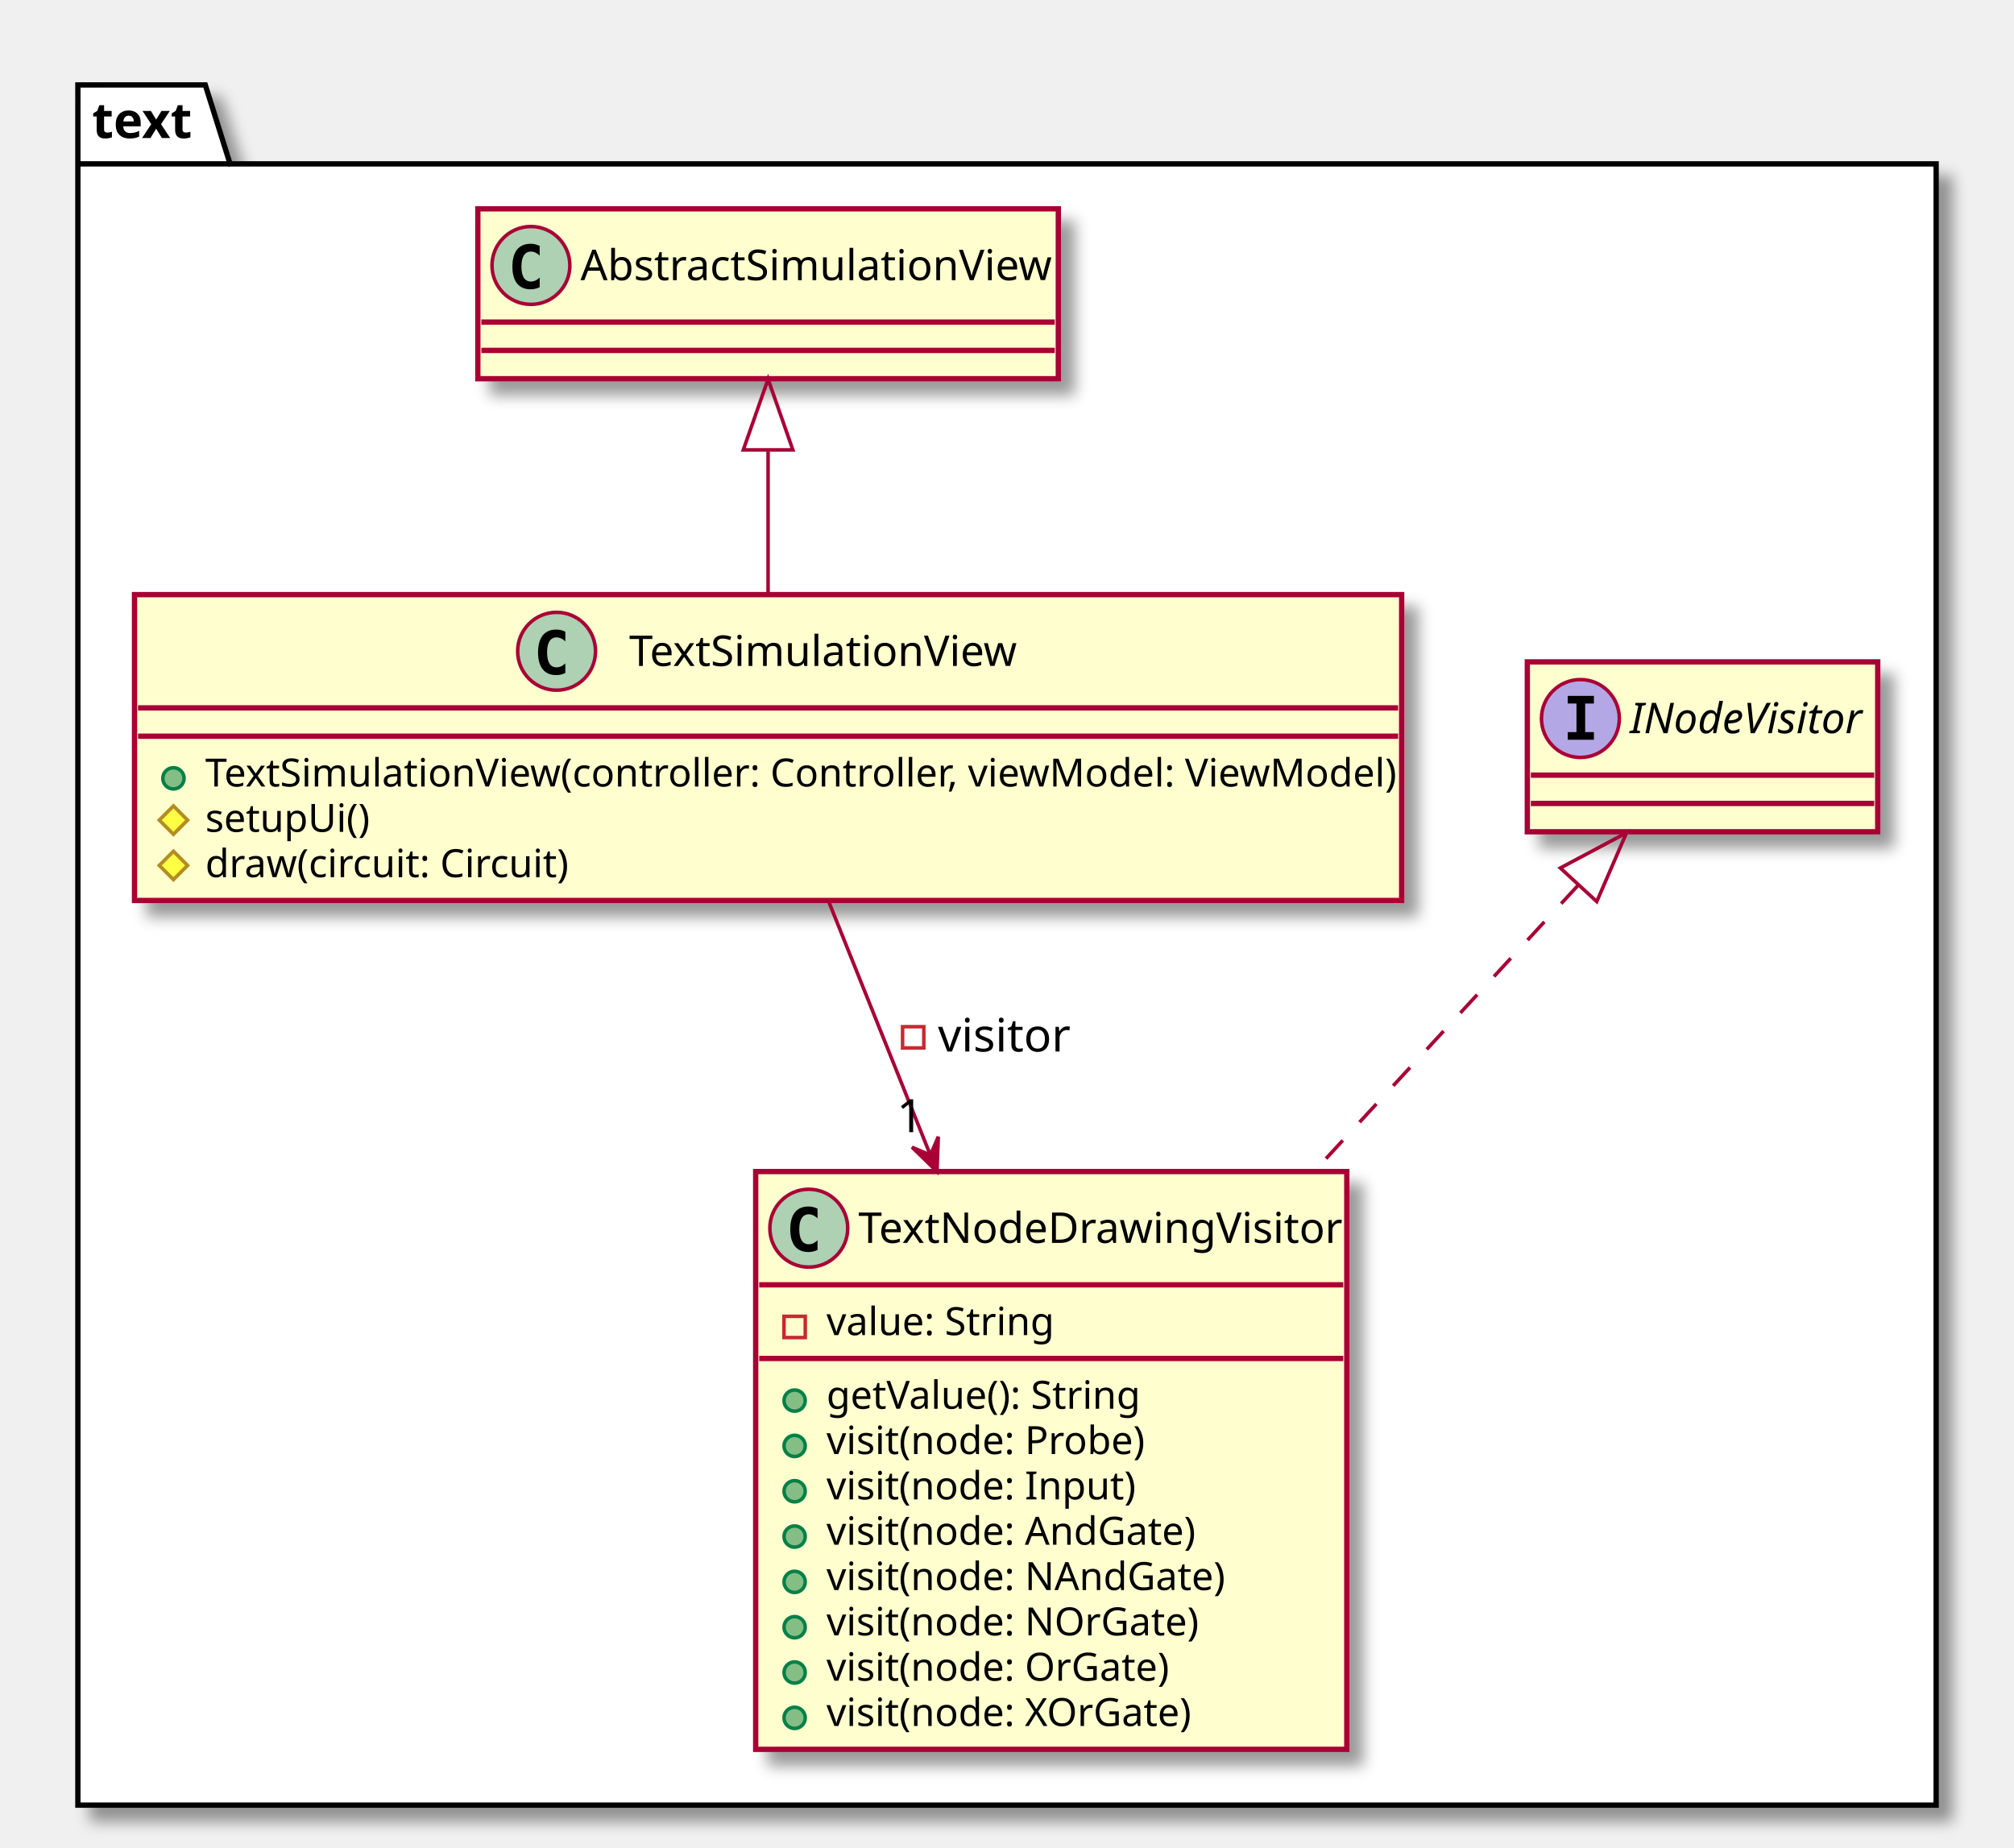
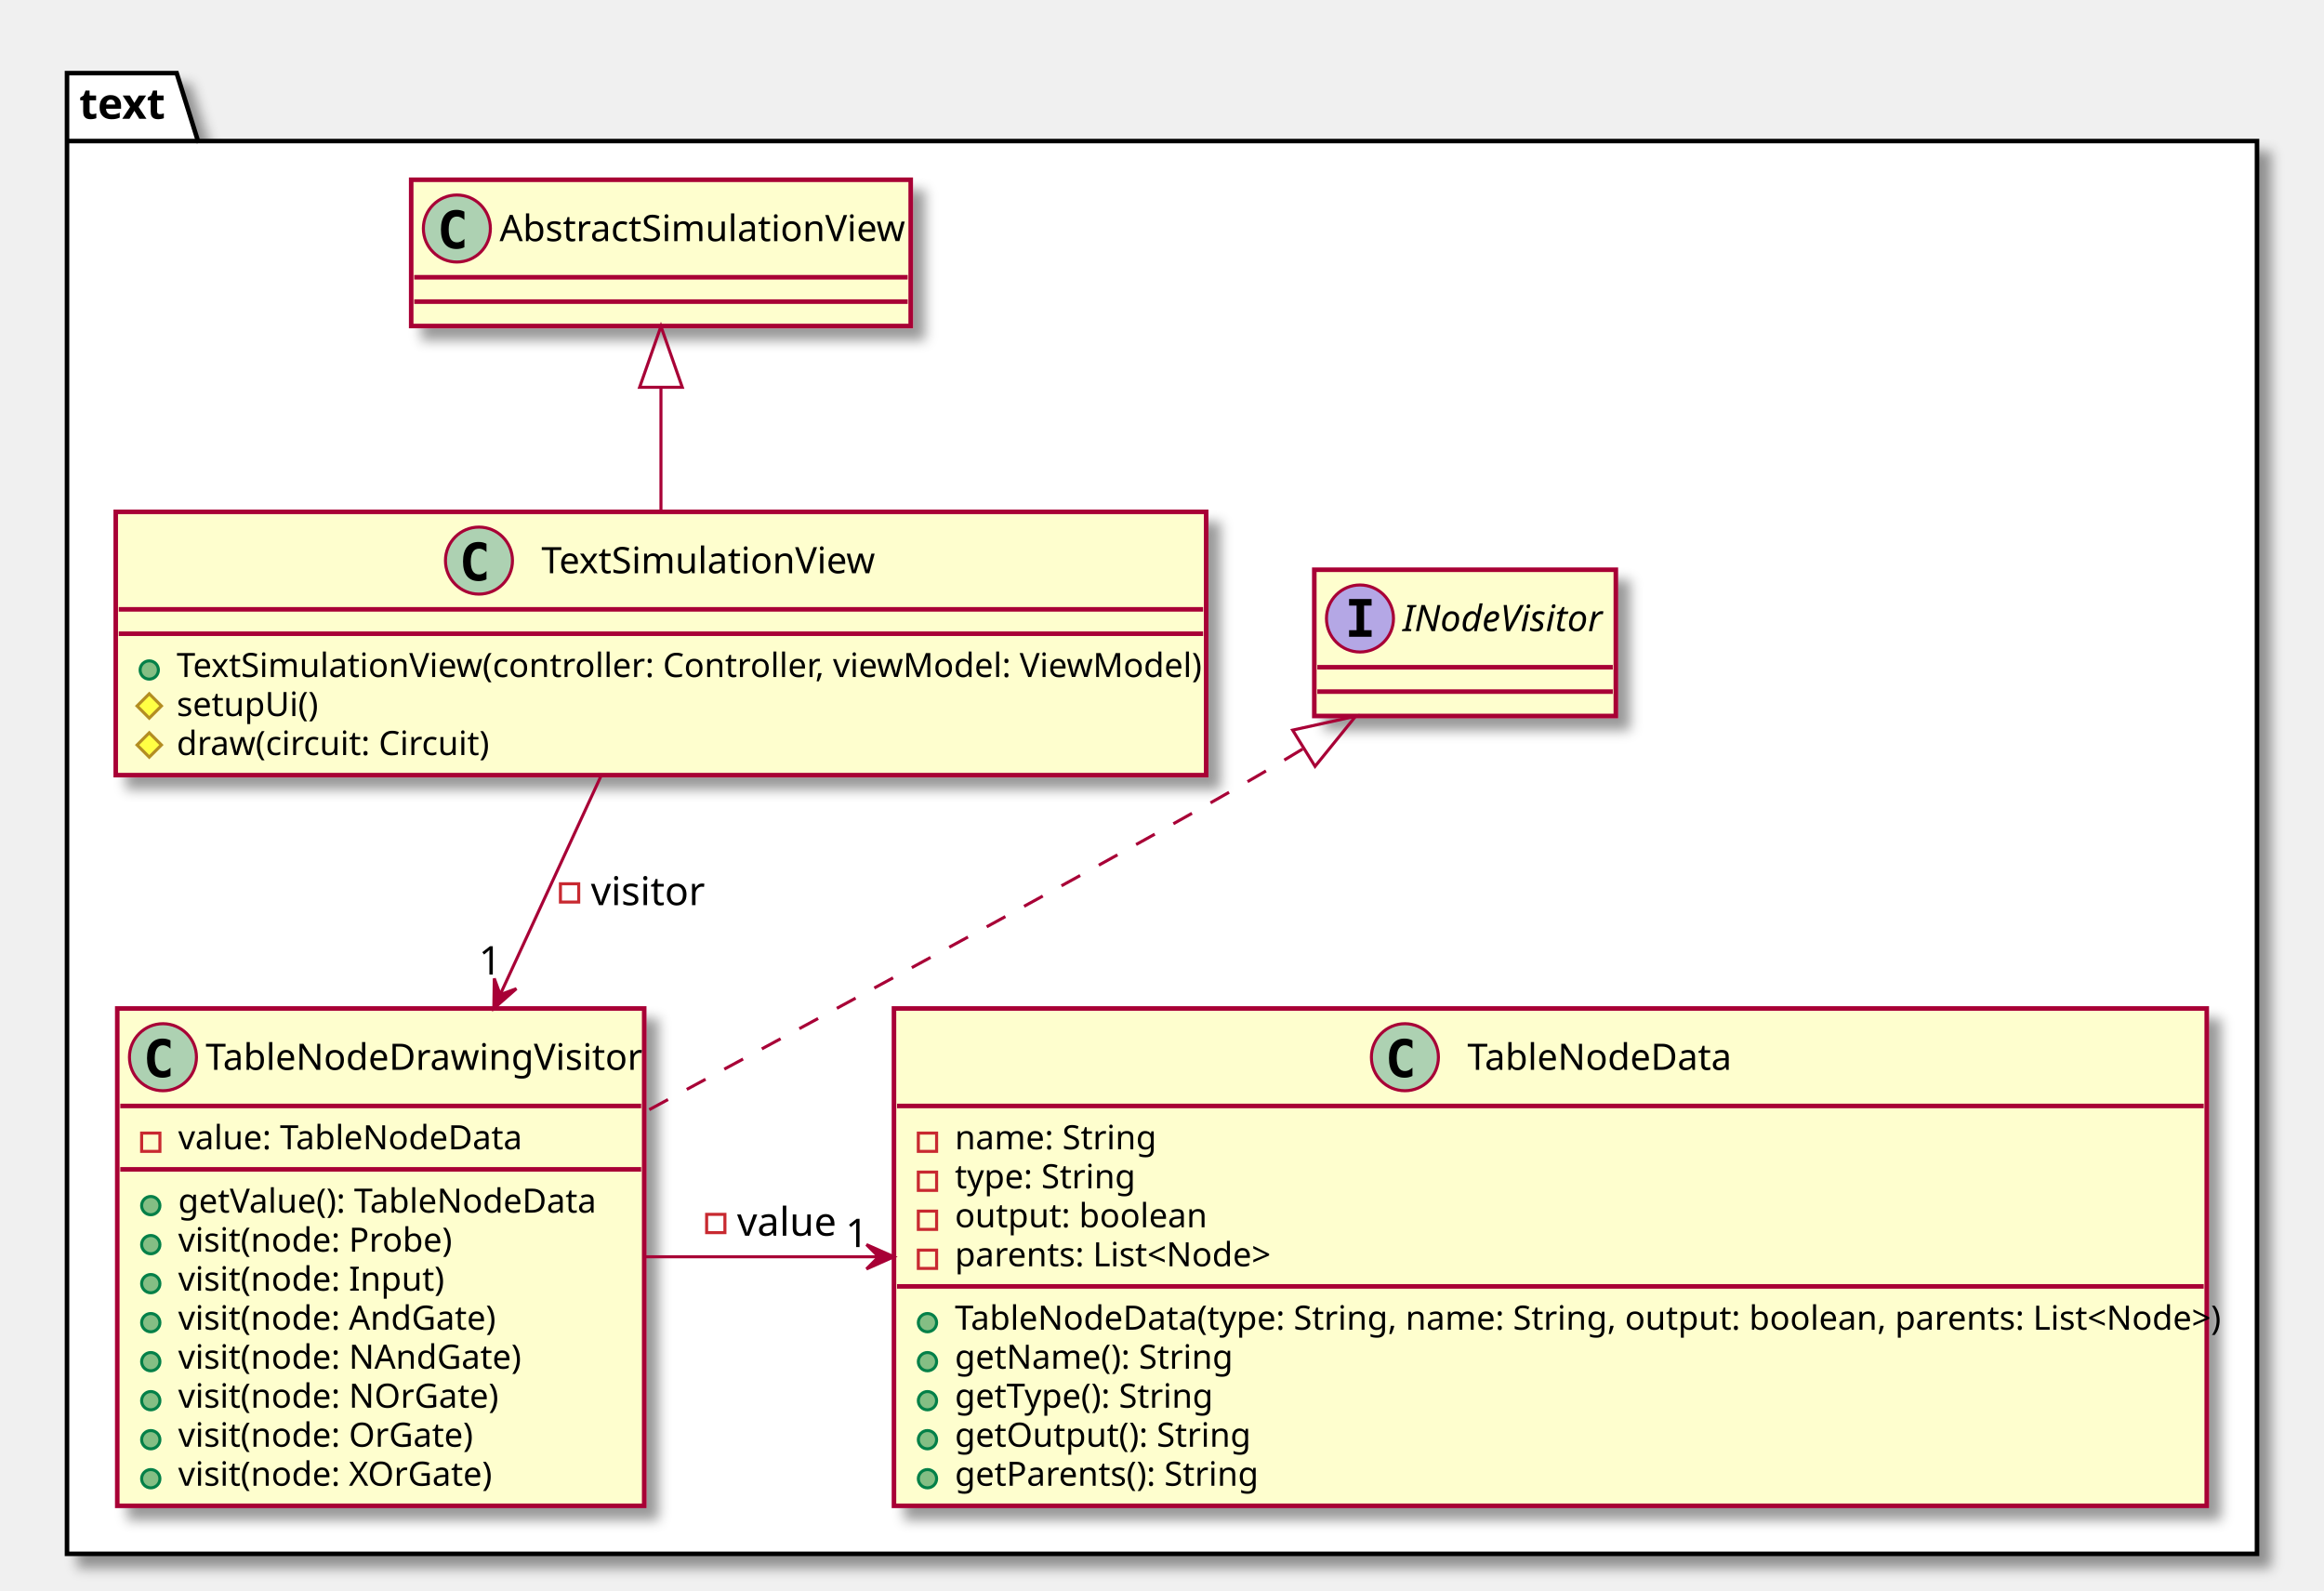
- <svg xmlns="http://www.w3.org/2000/svg" contentScriptType="application/ecmascript" contentStyleType="text/css" height="522px" preserveAspectRatio="none" style="width:569px;height:522px;" version="1.1" viewBox="0 0 569 522" width="569px" zoomAndPan="magnify">
+ <svg xmlns="http://www.w3.org/2000/svg" contentScriptType="application/ecmascript" contentStyleType="text/css" height="522px" preserveAspectRatio="none" style="width:763px;height:522px;" version="1.1" viewBox="0 0 763 522" width="763px" zoomAndPan="magnify">
  <defs>
-     <filter height="300%" id="f1ctbvabn173lm" width="300%" x="-1" y="-1">
+     <filter height="300%" id="fygthu3f6exel" width="300%" x="-1" y="-1">
      <feGaussianBlur result="blurOut" stdDeviation="2.0" />
      <feColorMatrix in="blurOut" result="blurOut2" type="matrix" values="0 0 0 0 0 0 0 0 0 0 0 0 0 0 0 0 0 0 .4 0" />
      <feOffset dx="4.0" dy="4.0" in="blurOut2" result="blurOut3" />
      <feBlend in="SourceGraphic" in2="blurOut3" mode="normal" />
    </filter>
  </defs>
  <g>
-     <polygon fill="#FFFFFF" filter="url(#f1ctbvabn173lm)" points="22,24,58,24,65,46.297,547,46.297,547,510,22,510,22,24" style="stroke: #000000; stroke-width: 1.5;" />
+     <polygon fill="#FFFFFF" filter="url(#fygthu3f6exel)" points="22,24,58,24,65,46.297,741,46.297,741,510,22,510,22,24" style="stroke: #000000; stroke-width: 1.5;" />
    <line style="stroke: #000000; stroke-width: 1.5;" x1="22" x2="65" y1="46.297" y2="46.297" />
-     <text fill="#000000" font-family="sans-serif" font-size="14" font-weight="bold" lengthAdjust="spacingAndGlyphs" textLength="30" x="26" y="38.995">text
-         </text>
-     <rect fill="#FEFECE" filter="url(#f1ctbvabn173lm)" height="163.242" id="TextNodeDrawingVisitor" style="stroke: #A80036; stroke-width: 1.5;" width="167" x="213.5" y="331" />
-     <ellipse cx="228.5" cy="347" fill="#ADD1B2" rx="11" ry="11" style="stroke: #A80036; stroke-width: 1.0;" />
-     <path d="M230.969,353.141 Q230.391,353.438 229.75,353.578 Q229.109,353.734 228.406,353.734 Q225.906,353.734 224.578,352.094 Q223.266,350.438 223.266,347.312 Q223.266,344.188 224.578,342.531 Q225.906,340.875 228.406,340.875 Q229.109,340.875 229.75,341.031 Q230.406,341.188 230.969,341.484 L230.969,344.203 Q230.344,343.625 229.75,343.359 Q229.156,343.078 228.531,343.078 Q227.188,343.078 226.5,344.156 Q225.812,345.219 225.812,347.312 Q225.812,349.406 226.5,350.484 Q227.188,351.547 228.531,351.547 Q229.156,351.547 229.75,351.281 Q230.344,351 230.969,350.422 L230.969,353.141 Z " />
-     <text fill="#000000" font-family="sans-serif" font-size="12" lengthAdjust="spacingAndGlyphs" textLength="135" x="242.5" y="351.154">TextNodeDrawingVisitor
-         </text>
-     <line style="stroke: #A80036; stroke-width: 1.5;" x1="214.5" x2="379.5" y1="363" y2="363" />
-     <rect fill="none" height="6" style="stroke: #C82930; stroke-width: 1.0;" width="6" x="221.5" y="371.902" />
-     <text fill="#000000" font-family="sans-serif" font-size="11" lengthAdjust="spacingAndGlyphs" textLength="62" x="233.5" y="377.21">value: String
-         </text>
-     <line style="stroke: #A80036; stroke-width: 1.5;" x1="214.5" x2="379.5" y1="383.805" y2="383.805" />
-     <ellipse cx="224.5" cy="395.707" fill="#84BE84" rx="3" ry="3" style="stroke: #038048; stroke-width: 1.0;" />
-     <text fill="#000000" font-family="sans-serif" font-size="11" lengthAdjust="spacingAndGlyphs" textLength="87" x="233.5" y="398.015">getValue(): String
-         </text>
-     <ellipse cx="224.5" cy="408.512" fill="#84BE84" rx="3" ry="3" style="stroke: #038048; stroke-width: 1.0;" />
-     <text fill="#000000" font-family="sans-serif" font-size="11" lengthAdjust="spacingAndGlyphs" textLength="87" x="233.5" y="410.82">visit(node: Probe)
-         </text>
-     <ellipse cx="224.5" cy="421.316" fill="#84BE84" rx="3" ry="3" style="stroke: #038048; stroke-width: 1.0;" />
-     <text fill="#000000" font-family="sans-serif" font-size="11" lengthAdjust="spacingAndGlyphs" textLength="84" x="233.5" y="423.625">visit(node: Input)
-         </text>
-     <ellipse cx="224.5" cy="434.121" fill="#84BE84" rx="3" ry="3" style="stroke: #038048; stroke-width: 1.0;" />
-     <text fill="#000000" font-family="sans-serif" font-size="11" lengthAdjust="spacingAndGlyphs" textLength="102" x="233.5" y="436.429">visit(node: AndGate)
-         </text>
-     <ellipse cx="224.5" cy="446.926" fill="#84BE84" rx="3" ry="3" style="stroke: #038048; stroke-width: 1.0;" />
-     <text fill="#000000" font-family="sans-serif" font-size="11" lengthAdjust="spacingAndGlyphs" textLength="110" x="233.5" y="449.234">visit(node: NAndGate)
-         </text>
-     <ellipse cx="224.5" cy="459.731" fill="#84BE84" rx="3" ry="3" style="stroke: #038048; stroke-width: 1.0;" />
-     <text fill="#000000" font-family="sans-serif" font-size="11" lengthAdjust="spacingAndGlyphs" textLength="103" x="233.5" y="462.039">visit(node: NOrGate)
-         </text>
-     <ellipse cx="224.5" cy="472.535" fill="#84BE84" rx="3" ry="3" style="stroke: #038048; stroke-width: 1.0;" />
-     <text fill="#000000" font-family="sans-serif" font-size="11" lengthAdjust="spacingAndGlyphs" textLength="95" x="233.5" y="474.843">visit(node: OrGate)
-         </text>
-     <ellipse cx="224.5" cy="485.34" fill="#84BE84" rx="3" ry="3" style="stroke: #038048; stroke-width: 1.0;" />
-     <text fill="#000000" font-family="sans-serif" font-size="11" lengthAdjust="spacingAndGlyphs" textLength="102" x="233.5" y="487.648">visit(node: XOrGate)
-         </text>
-     <rect fill="#FEFECE" filter="url(#f1ctbvabn173lm)" height="48" id="INodeVisitor" style="stroke: #A80036; stroke-width: 1.5;" width="99" x="431.5" y="187" />
+     <text fill="#000000" font-family="sans-serif" font-size="14" font-weight="bold" lengthAdjust="spacingAndGlyphs" textLength="30" x="26" y="38.995">text</text>
+     <rect fill="#FEFECE" filter="url(#fygthu3f6exel)" height="163.242" id="TableNodeData" style="stroke: #A80036; stroke-width: 1.5;" width="431" x="293.5" y="331" />
+     <ellipse cx="461.25" cy="347" fill="#ADD1B2" rx="11" ry="11" style="stroke: #A80036; stroke-width: 1.0;" />
+     <path d="M463.719,353.141 Q463.141,353.438 462.5,353.578 Q461.859,353.734 461.156,353.734 Q458.656,353.734 457.328,352.094 Q456.016,350.438 456.016,347.312 Q456.016,344.188 457.328,342.531 Q458.656,340.875 461.156,340.875 Q461.859,340.875 462.5,341.031 Q463.156,341.188 463.719,341.484 L463.719,344.203 Q463.094,343.625 462.5,343.359 Q461.906,343.078 461.281,343.078 Q459.938,343.078 459.25,344.156 Q458.562,345.219 458.562,347.312 Q458.562,349.406 459.25,350.484 Q459.938,351.547 461.281,351.547 Q461.906,351.547 462.5,351.281 Q463.094,351 463.719,350.422 L463.719,353.141 Z " />
+     <text fill="#000000" font-family="sans-serif" font-size="12" lengthAdjust="spacingAndGlyphs" textLength="87" x="481.75" y="351.154">TableNodeData</text>
+     <line style="stroke: #A80036; stroke-width: 1.5;" x1="294.5" x2="723.5" y1="363" y2="363" />
+     <rect fill="none" height="6" style="stroke: #C82930; stroke-width: 1.0;" width="6" x="301.5" y="371.902" />
+     <text fill="#000000" font-family="sans-serif" font-size="11" lengthAdjust="spacingAndGlyphs" textLength="63" x="313.5" y="377.21">name: String</text>
+     <rect fill="none" height="6" style="stroke: #C82930; stroke-width: 1.0;" width="6" x="301.5" y="384.707" />
+     <text fill="#000000" font-family="sans-serif" font-size="11" lengthAdjust="spacingAndGlyphs" textLength="57" x="313.5" y="390.015">type: String</text>
+     <rect fill="none" height="6" style="stroke: #C82930; stroke-width: 1.0;" width="6" x="301.5" y="397.512" />
+     <text fill="#000000" font-family="sans-serif" font-size="11" lengthAdjust="spacingAndGlyphs" textLength="77" x="313.5" y="402.82">output: boolean</text>
+     <rect fill="none" height="6" style="stroke: #C82930; stroke-width: 1.0;" width="6" x="301.5" y="410.316" />
+     <text fill="#000000" font-family="sans-serif" font-size="11" lengthAdjust="spacingAndGlyphs" textLength="105" x="313.5" y="415.625">parents: List&lt;Node&gt;</text>
+     <line style="stroke: #A80036; stroke-width: 1.5;" x1="294.5" x2="723.5" y1="422.219" y2="422.219" />
+     <ellipse cx="304.5" cy="434.121" fill="#84BE84" rx="3" ry="3" style="stroke: #038048; stroke-width: 1.0;" />
+     <text fill="#000000" font-family="sans-serif" font-size="11" lengthAdjust="spacingAndGlyphs" textLength="405" x="313.5" y="436.429">TableNodeData(type: String, name: String, output: boolean, parents: List&lt;Node&gt;)</text>
+     <ellipse cx="304.5" cy="446.926" fill="#84BE84" rx="3" ry="3" style="stroke: #038048; stroke-width: 1.0;" />
+     <text fill="#000000" font-family="sans-serif" font-size="11" lengthAdjust="spacingAndGlyphs" textLength="89" x="313.5" y="449.234">getName(): String</text>
+     <ellipse cx="304.5" cy="459.731" fill="#84BE84" rx="3" ry="3" style="stroke: #038048; stroke-width: 1.0;" />
+     <text fill="#000000" font-family="sans-serif" font-size="11" lengthAdjust="spacingAndGlyphs" textLength="83" x="313.5" y="462.039">getType(): String</text>
+     <ellipse cx="304.5" cy="472.535" fill="#84BE84" rx="3" ry="3" style="stroke: #038048; stroke-width: 1.0;" />
+     <text fill="#000000" font-family="sans-serif" font-size="11" lengthAdjust="spacingAndGlyphs" textLength="93" x="313.5" y="474.843">getOutput(): String</text>
+     <ellipse cx="304.5" cy="485.34" fill="#84BE84" rx="3" ry="3" style="stroke: #038048; stroke-width: 1.0;" />
+     <text fill="#000000" font-family="sans-serif" font-size="11" lengthAdjust="spacingAndGlyphs" textLength="96" x="313.5" y="487.648">getParents(): String</text>
+     <rect fill="#FEFECE" filter="url(#fygthu3f6exel)" height="163.242" id="TableNodeDrawingVisitor" style="stroke: #A80036; stroke-width: 1.5;" width="173" x="38.5" y="331" />
+     <ellipse cx="53.5" cy="347" fill="#ADD1B2" rx="11" ry="11" style="stroke: #A80036; stroke-width: 1.0;" />
+     <path d="M55.969,353.141 Q55.391,353.438 54.75,353.578 Q54.109,353.734 53.406,353.734 Q50.906,353.734 49.578,352.094 Q48.266,350.438 48.266,347.312 Q48.266,344.188 49.578,342.531 Q50.906,340.875 53.406,340.875 Q54.109,340.875 54.75,341.031 Q55.406,341.188 55.969,341.484 L55.969,344.203 Q55.344,343.625 54.75,343.359 Q54.156,343.078 53.531,343.078 Q52.188,343.078 51.5,344.156 Q50.812,345.219 50.812,347.312 Q50.812,349.406 51.5,350.484 Q52.188,351.547 53.531,351.547 Q54.156,351.547 54.75,351.281 Q55.344,351 55.969,350.422 L55.969,353.141 Z " />
+     <text fill="#000000" font-family="sans-serif" font-size="12" lengthAdjust="spacingAndGlyphs" textLength="141" x="67.5" y="351.154">TableNodeDrawingVisitor</text>
+     <line style="stroke: #A80036; stroke-width: 1.5;" x1="39.5" x2="210.5" y1="363" y2="363" />
+     <rect fill="none" height="6" style="stroke: #C82930; stroke-width: 1.0;" width="6" x="46.5" y="371.902" />
+     <text fill="#000000" font-family="sans-serif" font-size="11" lengthAdjust="spacingAndGlyphs" textLength="110" x="58.5" y="377.21">value: TableNodeData</text>
+     <line style="stroke: #A80036; stroke-width: 1.5;" x1="39.5" x2="210.5" y1="383.805" y2="383.805" />
+     <ellipse cx="49.5" cy="395.707" fill="#84BE84" rx="3" ry="3" style="stroke: #038048; stroke-width: 1.0;" />
+     <text fill="#000000" font-family="sans-serif" font-size="11" lengthAdjust="spacingAndGlyphs" textLength="135" x="58.5" y="398.015">getValue(): TableNodeData</text>
+     <ellipse cx="49.5" cy="408.512" fill="#84BE84" rx="3" ry="3" style="stroke: #038048; stroke-width: 1.0;" />
+     <text fill="#000000" font-family="sans-serif" font-size="11" lengthAdjust="spacingAndGlyphs" textLength="87" x="58.5" y="410.82">visit(node: Probe)</text>
+     <ellipse cx="49.5" cy="421.316" fill="#84BE84" rx="3" ry="3" style="stroke: #038048; stroke-width: 1.0;" />
+     <text fill="#000000" font-family="sans-serif" font-size="11" lengthAdjust="spacingAndGlyphs" textLength="84" x="58.5" y="423.625">visit(node: Input)</text>
+     <ellipse cx="49.5" cy="434.121" fill="#84BE84" rx="3" ry="3" style="stroke: #038048; stroke-width: 1.0;" />
+     <text fill="#000000" font-family="sans-serif" font-size="11" lengthAdjust="spacingAndGlyphs" textLength="102" x="58.5" y="436.429">visit(node: AndGate)</text>
+     <ellipse cx="49.5" cy="446.926" fill="#84BE84" rx="3" ry="3" style="stroke: #038048; stroke-width: 1.0;" />
+     <text fill="#000000" font-family="sans-serif" font-size="11" lengthAdjust="spacingAndGlyphs" textLength="110" x="58.5" y="449.234">visit(node: NAndGate)</text>
+     <ellipse cx="49.5" cy="459.731" fill="#84BE84" rx="3" ry="3" style="stroke: #038048; stroke-width: 1.0;" />
+     <text fill="#000000" font-family="sans-serif" font-size="11" lengthAdjust="spacingAndGlyphs" textLength="103" x="58.5" y="462.039">visit(node: NOrGate)</text>
+     <ellipse cx="49.5" cy="472.535" fill="#84BE84" rx="3" ry="3" style="stroke: #038048; stroke-width: 1.0;" />
+     <text fill="#000000" font-family="sans-serif" font-size="11" lengthAdjust="spacingAndGlyphs" textLength="95" x="58.5" y="474.843">visit(node: OrGate)</text>
+     <ellipse cx="49.5" cy="485.34" fill="#84BE84" rx="3" ry="3" style="stroke: #038048; stroke-width: 1.0;" />
+     <text fill="#000000" font-family="sans-serif" font-size="11" lengthAdjust="spacingAndGlyphs" textLength="102" x="58.5" y="487.648">visit(node: XOrGate)</text>
+     <rect fill="#FEFECE" filter="url(#fygthu3f6exel)" height="48" id="INodeVisitor" style="stroke: #A80036; stroke-width: 1.5;" width="99" x="431.5" y="187" />
    <ellipse cx="446.5" cy="203" fill="#B4A7E5" rx="11" ry="11" style="stroke: #A80036; stroke-width: 1.0;" />
    <path d="M442.922,198.766 L442.922,196.609 L450.312,196.609 L450.312,198.766 L447.844,198.766 L447.844,206.844 L450.312,206.844 L450.312,209 L442.922,209 L442.922,206.844 L445.391,206.844 L445.391,198.766 L442.922,198.766 Z " />
-     <text fill="#000000" font-family="sans-serif" font-size="12" font-style="italic" lengthAdjust="spacingAndGlyphs" textLength="67" x="460.5" y="207.154">INodeVisitor
-         </text>
+     <text fill="#000000" font-family="sans-serif" font-size="12" font-style="italic" lengthAdjust="spacingAndGlyphs" textLength="67" x="460.5" y="207.154">INodeVisitor</text>
    <line style="stroke: #A80036; stroke-width: 1.5;" x1="432.5" x2="529.5" y1="219" y2="219" />
    <line style="stroke: #A80036; stroke-width: 1.5;" x1="432.5" x2="529.5" y1="227" y2="227" />
-     <rect fill="#FEFECE" filter="url(#f1ctbvabn173lm)" height="86.414" id="TextSimulationView" style="stroke: #A80036; stroke-width: 1.5;" width="358" x="38" y="168" />
+     <rect fill="#FEFECE" filter="url(#fygthu3f6exel)" height="86.414" id="TextSimulationView" style="stroke: #A80036; stroke-width: 1.5;" width="358" x="38" y="168" />
    <ellipse cx="157.25" cy="184" fill="#ADD1B2" rx="11" ry="11" style="stroke: #A80036; stroke-width: 1.0;" />
    <path d="M159.719,190.141 Q159.141,190.438 158.5,190.578 Q157.859,190.734 157.156,190.734 Q154.656,190.734 153.328,189.094 Q152.016,187.438 152.016,184.312 Q152.016,181.188 153.328,179.531 Q154.656,177.875 157.156,177.875 Q157.859,177.875 158.5,178.031 Q159.156,178.188 159.719,178.484 L159.719,181.203 Q159.094,180.625 158.5,180.359 Q157.906,180.078 157.281,180.078 Q155.938,180.078 155.25,181.156 Q154.562,182.219 154.562,184.312 Q154.562,186.406 155.25,187.484 Q155.938,188.547 157.281,188.547 Q157.906,188.547 158.5,188.281 Q159.094,188 159.719,187.422 L159.719,190.141 Z " />
-     <text fill="#000000" font-family="sans-serif" font-size="12" lengthAdjust="spacingAndGlyphs" textLength="111" x="177.75" y="188.154">TextSimulationView
-         </text>
+     <text fill="#000000" font-family="sans-serif" font-size="12" lengthAdjust="spacingAndGlyphs" textLength="111" x="177.75" y="188.154">TextSimulationView</text>
    <line style="stroke: #A80036; stroke-width: 1.5;" x1="39" x2="395" y1="200" y2="200" />
    <line style="stroke: #A80036; stroke-width: 1.5;" x1="39" x2="395" y1="208" y2="208" />
    <ellipse cx="49" cy="219.902" fill="#84BE84" rx="3" ry="3" style="stroke: #038048; stroke-width: 1.0;" />
-     <text fill="#000000" font-family="sans-serif" font-size="11" lengthAdjust="spacingAndGlyphs" textLength="332" x="58" y="222.21">TextSimulationView(controller: Controller, viewModel: ViewModel)
-         </text>
+     <text fill="#000000" font-family="sans-serif" font-size="11" lengthAdjust="spacingAndGlyphs" textLength="332" x="58" y="222.21">TextSimulationView(controller: Controller, viewModel: ViewModel)</text>
    <polygon fill="#FFFF44" points="49,227.707,53,231.707,49,235.707,45,231.707" style="stroke: #B38D22; stroke-width: 1.0;" />
-     <text fill="#000000" font-family="sans-serif" font-size="11" lengthAdjust="spacingAndGlyphs" textLength="46" x="58" y="235.015">setupUi()
-         </text>
+     <text fill="#000000" font-family="sans-serif" font-size="11" lengthAdjust="spacingAndGlyphs" textLength="46" x="58" y="235.015">setupUi()</text>
    <polygon fill="#FFFF44" points="49,240.512,53,244.512,49,248.512,45,244.512" style="stroke: #B38D22; stroke-width: 1.0;" />
-     <text fill="#000000" font-family="sans-serif" font-size="11" lengthAdjust="spacingAndGlyphs" textLength="104" x="58" y="247.82">draw(circuit: Circuit)
-         </text>
-     <rect fill="#FEFECE" filter="url(#f1ctbvabn173lm)" height="48" id="AbstractSimulationView" style="stroke: #A80036; stroke-width: 1.5;" width="164" x="135" y="59" />
+     <text fill="#000000" font-family="sans-serif" font-size="11" lengthAdjust="spacingAndGlyphs" textLength="104" x="58" y="247.82">draw(circuit: Circuit)</text>
+     <rect fill="#FEFECE" filter="url(#fygthu3f6exel)" height="48" id="AbstractSimulationView" style="stroke: #A80036; stroke-width: 1.5;" width="164" x="135" y="59" />
    <ellipse cx="150" cy="75" fill="#ADD1B2" rx="11" ry="11" style="stroke: #A80036; stroke-width: 1.0;" />
    <path d="M152.469,81.141 Q151.891,81.438 151.25,81.578 Q150.609,81.734 149.906,81.734 Q147.406,81.734 146.078,80.094 Q144.766,78.438 144.766,75.312 Q144.766,72.188 146.078,70.531 Q147.406,68.875 149.906,68.875 Q150.609,68.875 151.25,69.031 Q151.906,69.188 152.469,69.484 L152.469,72.203 Q151.844,71.625 151.25,71.359 Q150.656,71.078 150.031,71.078 Q148.688,71.078 148,72.156 Q147.312,73.219 147.312,75.312 Q147.312,77.406 148,78.484 Q148.688,79.547 150.031,79.547 Q150.656,79.547 151.25,79.281 Q151.844,79 152.469,78.422 L152.469,81.141 Z " />
-     <text fill="#000000" font-family="sans-serif" font-size="12" lengthAdjust="spacingAndGlyphs" textLength="132" x="164" y="79.154">AbstractSimulationView
-         </text>
+     <text fill="#000000" font-family="sans-serif" font-size="12" lengthAdjust="spacingAndGlyphs" textLength="132" x="164" y="79.154">AbstractSimulationView</text>
    <line style="stroke: #A80036; stroke-width: 1.5;" x1="136" x2="298" y1="91" y2="91" />
    <line style="stroke: #A80036; stroke-width: 1.5;" x1="136" x2="298" y1="99" y2="99" />
-     <path d="M445.81,250.16 C424.78,272.96 397.25,302.8 371.6,330.62 " fill="none" id="INodeVisitor-TextNodeDrawingVisitor" style="stroke: #A80036; stroke-width: 1.0; stroke-dasharray: 7.0,7.0;" />
-     <polygon fill="none" points="440.83,245.23,459.53,235.28,451.12,254.72,440.83,245.23" style="stroke: #A80036; stroke-width: 1.0;" />
+     <path d="M427.65,245.85 C423.05,248.64 418.46,251.39 414,254 C376.7,275.83 282.6,326.84 211.83,364.93 " fill="none" id="INodeVisitor-TableNodeDrawingVisitor" style="stroke: #A80036; stroke-width: 1.0; stroke-dasharray: 7.0,7.0;" />
+     <polygon fill="none" points="424.39,239.63,445.08,235.08,431.75,251.54,424.39,239.63" style="stroke: #A80036; stroke-width: 1.0;" />
+     <path d="M211.66,412.5 C234.98,412.5 261.31,412.5 288.41,412.5 " fill="none" id="TableNodeDrawingVisitor-TableNodeData" style="stroke: #A80036; stroke-width: 1.0;" />
+     <polygon fill="#A80036" points="293.48,412.5,284.48,408.5,288.48,412.5,284.48,416.5,293.48,412.5" style="stroke: #A80036; stroke-width: 1.0;" />
+     <rect fill="none" height="6" style="stroke: #C82930; stroke-width: 1.0;" width="6" x="232" y="398.575" />
+     <text fill="#000000" font-family="sans-serif" font-size="13" lengthAdjust="spacingAndGlyphs" textLength="33" x="242" y="405.581">value</text>
+     <text fill="#000000" font-family="sans-serif" font-size="13" lengthAdjust="spacingAndGlyphs" textLength="8" x="277.591" y="409.31">1</text>
    <path d="M217,127.5 C217,140.59 217,154.93 217,167.92 " fill="none" id="AbstractSimulationView-TextSimulationView" style="stroke: #A80036; stroke-width: 1.0;" />
    <polygon fill="none" points="210,127.11,217,107.11,224,127.11,210,127.11" style="stroke: #A80036; stroke-width: 1.0;" />
-     <path d="M233.97,254.31 C242.35,275.22 252.78,301.24 262.73,326.05 " fill="none" id="TextSimulationView-TextNodeDrawingVisitor" style="stroke: #A80036; stroke-width: 1.0;" />
-     <polygon fill="#A80036" points="264.72,330.99,265.091,321.148,262.863,326.348,257.664,324.119,264.72,330.99" style="stroke: #A80036; stroke-width: 1.0;" />
-     <rect fill="none" height="6" style="stroke: #C82930; stroke-width: 1.0;" width="6" x="255" y="290.075" />
-     <text fill="#000000" font-family="sans-serif" font-size="13" lengthAdjust="spacingAndGlyphs" textLength="36" x="265" y="297.081">visitor
-         </text>
-     <text fill="#000000" font-family="sans-serif" font-size="13" lengthAdjust="spacingAndGlyphs" textLength="8" x="253.375" y="319.862">1
-         </text>
+     <path d="M197.49,254.31 C187.81,275.31 175.75,301.45 164.26,326.36 " fill="none" id="TextSimulationView-TableNodeDrawingVisitor" style="stroke: #A80036; stroke-width: 1.0;" />
+     <polygon fill="#A80036" points="162.13,330.99,169.537,324.499,164.228,326.452,162.276,321.142,162.13,330.99" style="stroke: #A80036; stroke-width: 1.0;" />
+     <rect fill="none" height="6" style="stroke: #C82930; stroke-width: 1.0;" width="6" x="184" y="290.075" />
+     <text fill="#000000" font-family="sans-serif" font-size="13" lengthAdjust="spacingAndGlyphs" textLength="36" x="194" y="297.081">visitor</text>
+     <text fill="#000000" font-family="sans-serif" font-size="13" lengthAdjust="spacingAndGlyphs" textLength="8" x="157.184" y="319.862">1</text>
  </g>
</svg>
